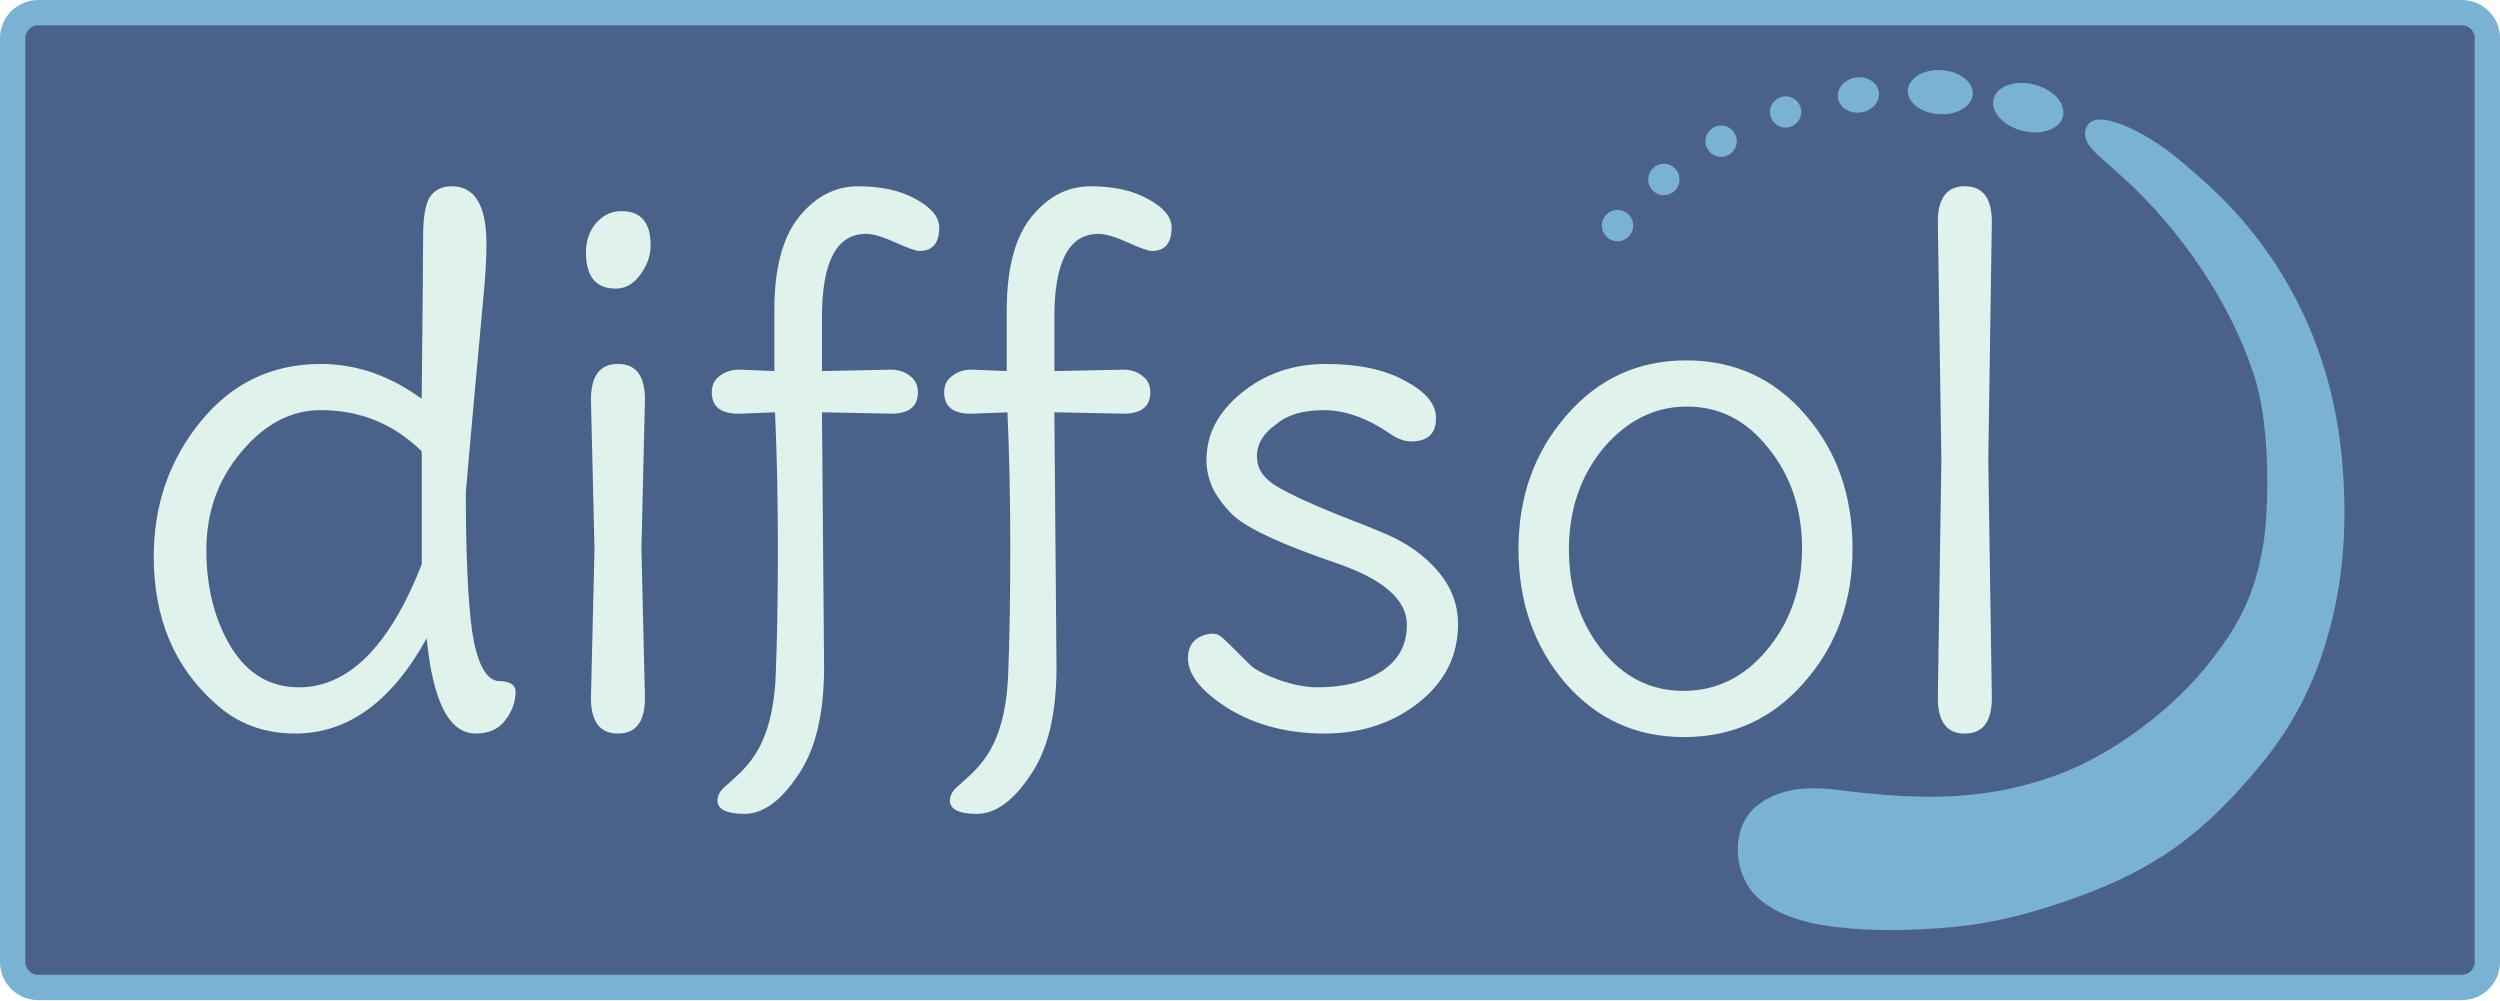
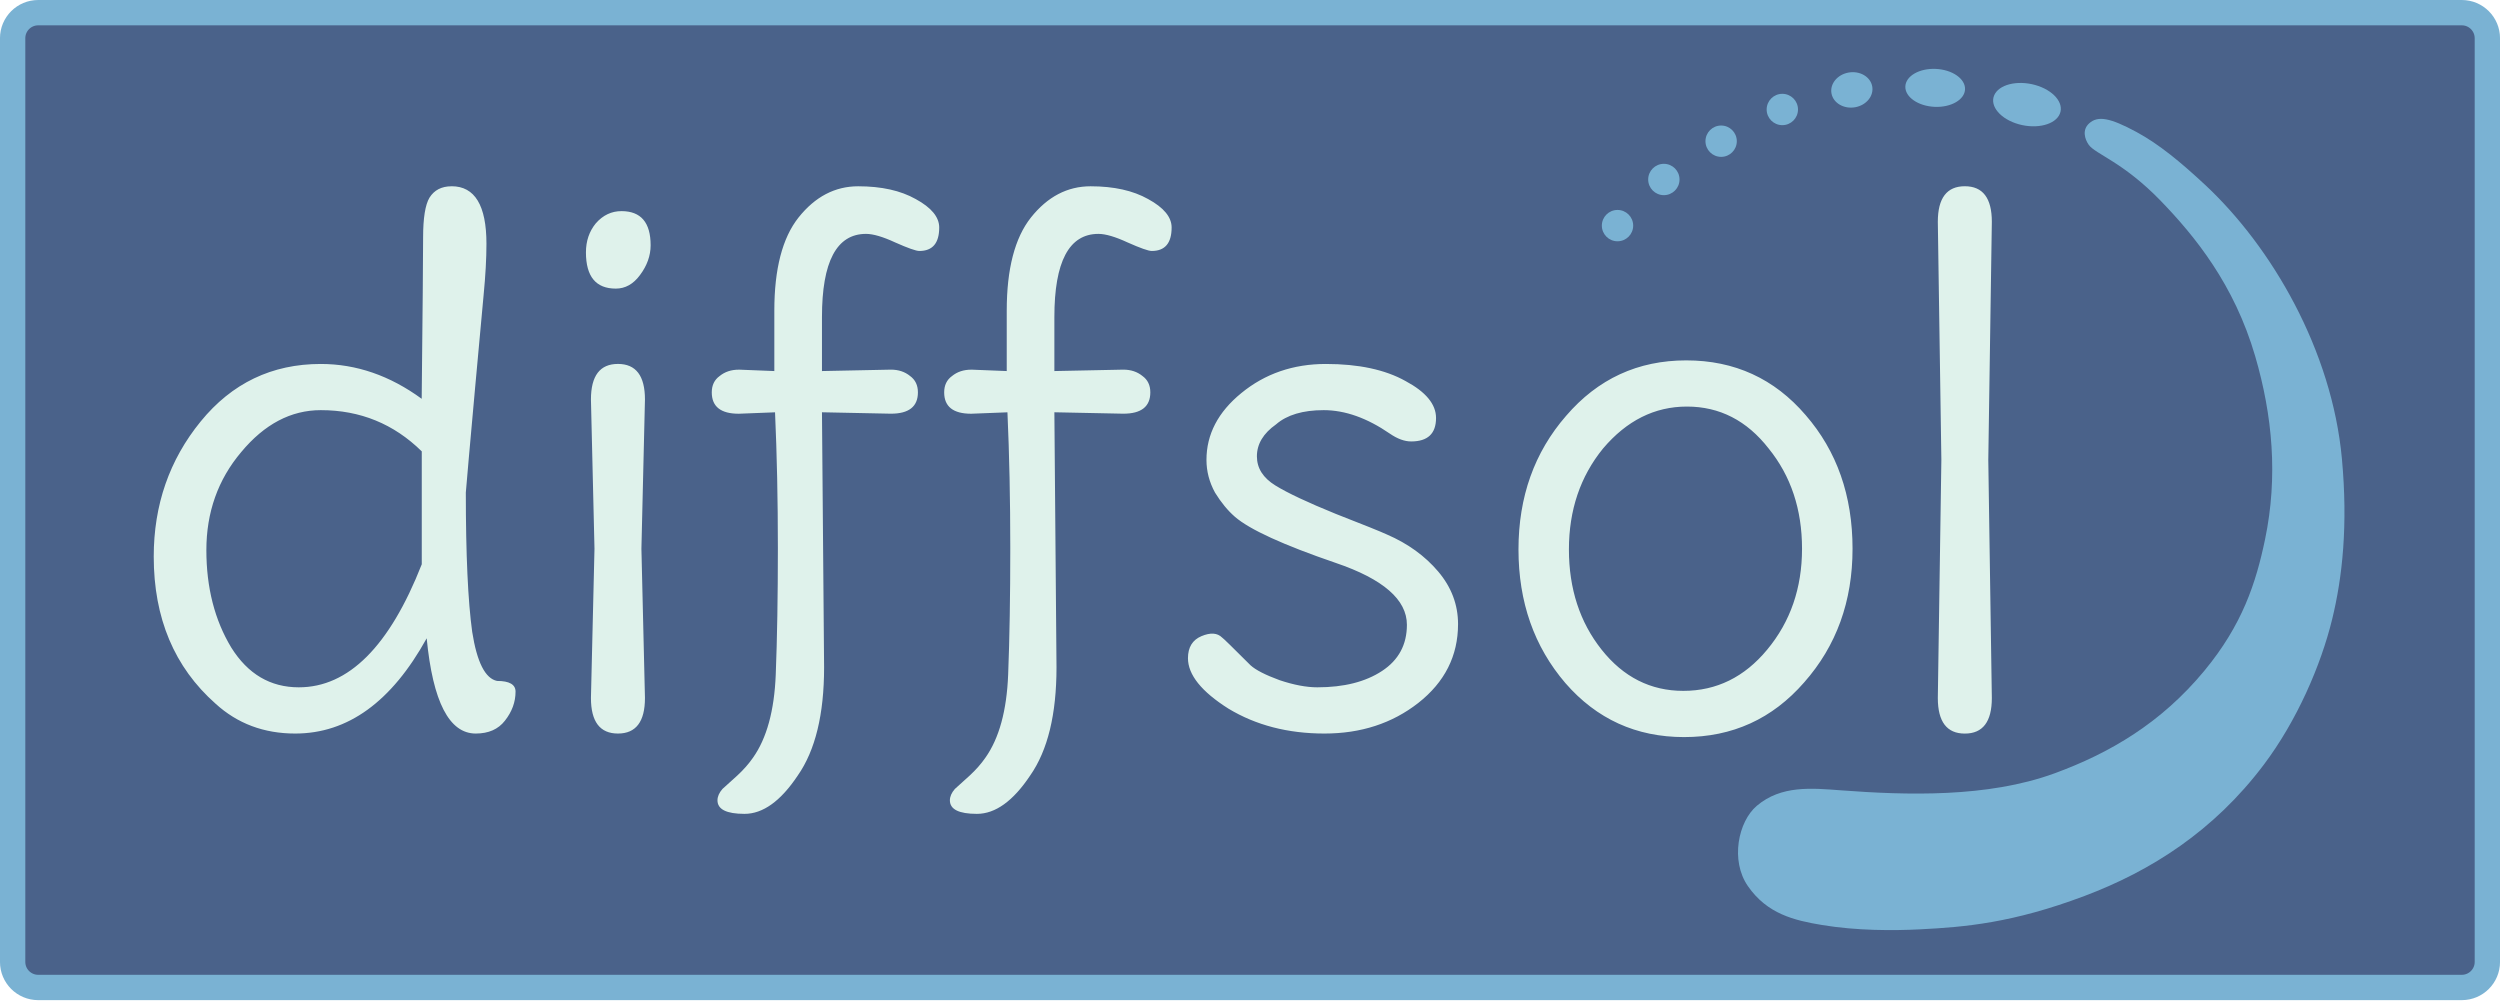
<svg xmlns="http://www.w3.org/2000/svg" width="67.016mm" height="26.809mm" viewBox="0 0 67.016 26.809" version="1.1" id="svg1" xml:space="preserve">
  <defs id="defs1" />
  <g id="layer1" transform="translate(-31.94,-152.9864)">
    <rect style="fill:#4a628a;fill-opacity:1;stroke:#7ab2d3;stroke-width:0.679;stroke-dasharray:none;stroke-opacity:1" id="rect15" width="66.338" height="26.131" x="32.279" y="153.326" ry="0.685" />
    <path style="font-weight:bold;font-size:19.053px;font-family:'Delius Swash Caps';-inkscape-font-specification:'Delius Swash Caps, Bold';fill:#dff2eb;stroke-width:0.155" d="m 43.246,168.115 v -3.029 q -1.124,-1.105 -2.706,-1.105 -1.2,0 -2.134,1.124 -0.934,1.105 -0.934,2.629 0,1.505 0.667,2.61 0.667,1.067 1.81,1.067 2.001,0 3.296,-3.296 z m 0.8,-10.136 q 0.934,0 0.934,1.543 0,0.591 -0.076,1.372 l -0.229,2.496 q -0.21,2.324 -0.248,2.801 0,2.496 0.171,3.734 0.191,1.219 0.667,1.315 0.495,0 0.495,0.286 0,0.419 -0.286,0.781 -0.267,0.343 -0.781,0.343 -1.067,0 -1.315,-2.553 -1.41,2.553 -3.525,2.553 -1.257,0 -2.134,-0.8 -1.658,-1.467 -1.658,-3.944 0,-2.077 1.257,-3.62 1.257,-1.543 3.22,-1.543 1.429,0 2.706,0.934 0.038,-3.544 0.038,-4.325 0,-0.781 0.171,-1.067 0.191,-0.305 0.591,-0.305 z m 4.554,0.667 q 0.781,0 0.781,0.915 0,0.419 -0.286,0.8 -0.267,0.362 -0.648,0.362 -0.8,0 -0.8,-0.972 0,-0.457 0.267,-0.781 0.286,-0.324 0.686,-0.324 z m 0.629,5.049 -0.095,4.001 0.095,4.001 q 0,0.953 -0.724,0.953 -0.724,0 -0.724,-0.953 l 0.095,-4.001 -0.095,-4.001 q 0,-0.953 0.724,-0.953 0.724,0 0.724,0.953 z m 2.515,-0.8 0.953,0.038 v -1.619 q 0,-1.677 0.648,-2.496 0.667,-0.838 1.6,-0.838 0.934,0 1.543,0.343 0.629,0.343 0.629,0.762 0,0.629 -0.533,0.629 -0.133,0 -0.648,-0.229 -0.495,-0.229 -0.781,-0.229 -1.181,0 -1.181,2.229 v 1.448 l 1.848,-0.038 q 0.305,0 0.514,0.171 0.21,0.152 0.21,0.438 0,0.572 -0.724,0.572 l -1.848,-0.038 0.057,6.84 q 0,1.886 -0.705,2.896 -0.686,1.029 -1.429,1.029 -0.724,0 -0.724,-0.362 0,-0.152 0.133,-0.305 0.152,-0.133 0.4,-0.362 0.248,-0.229 0.419,-0.476 0.553,-0.781 0.61,-2.229 0.057,-1.448 0.057,-3.391 0,-1.943 -0.076,-3.639 l -0.972,0.038 q -0.724,0 -0.724,-0.572 0,-0.286 0.21,-0.438 0.21,-0.171 0.514,-0.171 z m 6.23,0 0.953,0.038 v -1.619 q 0,-1.677 0.648,-2.496 0.667,-0.838 1.6,-0.838 0.934,0 1.543,0.343 0.629,0.343 0.629,0.762 0,0.629 -0.533,0.629 -0.133,0 -0.648,-0.229 -0.495,-0.229 -0.781,-0.229 -1.181,0 -1.181,2.229 v 1.448 l 1.848,-0.038 q 0.305,0 0.514,0.171 0.21,0.152 0.21,0.438 0,0.572 -0.724,0.572 l -1.848,-0.038 0.057,6.84 q 0,1.886 -0.705,2.896 -0.686,1.029 -1.429,1.029 -0.724,0 -0.724,-0.362 0,-0.152 0.133,-0.305 0.152,-0.133 0.4,-0.362 0.248,-0.229 0.419,-0.476 0.553,-0.781 0.61,-2.229 0.057,-1.448 0.057,-3.391 0,-1.943 -0.076,-3.639 l -0.972,0.038 q -0.724,0 -0.724,-0.572 0,-0.286 0.21,-0.438 0.21,-0.171 0.514,-0.171 z m 13.051,6.821 q 0,1.277 -1.067,2.115 -1.048,0.819 -2.515,0.819 -1.467,0 -2.572,-0.667 -1.086,-0.686 -1.086,-1.353 0,-0.438 0.362,-0.591 0.362,-0.152 0.553,0.038 0.038,0.019 0.762,0.743 0.21,0.191 0.781,0.4 0.572,0.191 1.01,0.191 1.067,0 1.734,-0.438 0.667,-0.438 0.667,-1.238 0,-1.01 -1.905,-1.658 -2.115,-0.724 -2.706,-1.238 -0.286,-0.248 -0.533,-0.648 -0.229,-0.419 -0.229,-0.876 0,-1.029 0.934,-1.791 0.953,-0.781 2.267,-0.781 1.315,0 2.134,0.457 0.819,0.438 0.819,0.991 0,0.629 -0.667,0.629 -0.267,0 -0.572,-0.21 -0.915,-0.629 -1.772,-0.629 -0.838,0 -1.277,0.381 -0.514,0.362 -0.514,0.857 0,0.476 0.495,0.781 0.495,0.305 1.62,0.762 1.124,0.438 1.372,0.553 0.838,0.362 1.372,0.991 0.533,0.629 0.533,1.41 z m 2.972,-2.001 q 0,1.581 0.876,2.686 0.876,1.105 2.191,1.105 1.334,0 2.248,-1.105 0.934,-1.124 0.934,-2.706 0,-1.581 -0.895,-2.686 -0.876,-1.124 -2.191,-1.124 -1.296,0 -2.248,1.124 -0.915,1.124 -0.915,2.706 z m -0.095,3.582 q -1.257,-1.467 -1.257,-3.582 0,-2.115 1.277,-3.582 1.277,-1.486 3.22,-1.486 1.943,0 3.201,1.467 1.257,1.448 1.257,3.582 0,2.115 -1.296,3.582 -1.277,1.467 -3.22,1.467 -1.924,0 -3.182,-1.448 z m 11.432,-12.365 -0.095,6.383 0.095,6.383 q 0,0.953 -0.724,0.953 -0.724,0 -0.724,-0.953 l 0.095,-6.383 -0.095,-6.383 q 0,-0.953 0.724,-0.953 0.724,0 0.724,0.953 z" id="text1" aria-label="diffsol" />
    <g id="g84" transform="matrix(0.1451657,0,0,0.1451657,67.94501,142.2977)">
-       <ellipse style="fill:#7ab2d3;fill-opacity:1;stroke:none;stroke-width:0.449;stroke-dasharray:none;stroke-opacity:1" id="path11" cx="151.776" cy="52.422" rx="6.592" ry="4.421" transform="matrix(0.9560595,0.2931727,-0.3545905,0.9350217,0,0)" />
-       <ellipse style="fill:#7ab2d3;fill-opacity:1;stroke:none;stroke-width:0.433;stroke-dasharray:none;stroke-opacity:1" id="path11-3" cx="112.665" cy="85.404" rx="6.005" ry="4.077" transform="matrix(0.9989035,0.04681552,-0.0265942,0.9996463,0,0)" />
-       <ellipse style="fill:#7ab2d3;fill-opacity:1;stroke:none;stroke-width:0.309;stroke-dasharray:none;stroke-opacity:1" id="path11-3-0" cx="76.279" cy="106.527" rx="3.817" ry="3.261" transform="matrix(0.9843237,-0.1763715,0.1883722,0.9820977,0,0)" />
-       <path style="fill:#7ab2d3;fill-opacity:1;stroke-width:0.99" d="m 106.541,245.242 c 8.259,-0.419 15.933,-1.187 29.259,-6.045 13.981,-5.096 23.06,-11.37 33.989,-24.782 7.28,-8.934 10.752,-17.861 12.852,-26.469 1.892,-7.754 2.927,-17.326 1.79,-29.634 -1.843,-19.963 -10.375,-37.402 -24.707,-50.528 -6.597,-6.042 -9.47,-7.928 -12.95,-9.795 -2.01,-1.078 -7.238,-3.453 -9.005,-1.587 -1.236,1.305 -0.827,2.918 -0.09,3.962 1.224,1.733 2.714,2.717 6.928,6.592 9.927,9.127 19.091,22.237 23.555,35.815 3.353,10.2 2.675,26.271 1.693,31.724 -1.466,8.144 -3.701,13.961 -10.678,22.473 -6.45,7.87 -17.063,16.015 -27.417,19.794 -12.322,4.497 -23.909,4.822 -39.797,2.812 -5.433,-0.687 -10.929,-0.797 -15.579,2.859 -3.958,3.113 -4.593,9.685 -1.797,14.515 2.607,4.504 8.738,6.643 13.828,7.491 6.427,1.071 13.211,1.052 18.125,0.802 z" id="path2" />
-       <circle style="fill:#7ab2d3;fill-opacity:1;stroke:#dff2eb;stroke-width:0;stroke-dasharray:none;stroke-opacity:1" id="path57" cx="81.708" cy="94.306" r="2.894" />
+       <ellipse style="fill:#7ab2d3;fill-opacity:1;stroke:none;stroke-width:0.414;stroke-dasharray:none;stroke-opacity:1" id="path11" cx="153.434" cy="55.95" rx="6.299" ry="3.928" transform="matrix(0.9630994,0.2691458,-0.3841921,0.9232532,0,0)" />
+       <ellipse style="fill:#7ab2d3;fill-opacity:1;stroke:none;stroke-width:0.385;stroke-dasharray:none;stroke-opacity:1" id="path11-3" cx="111.851" cy="84.995" rx="5.518" ry="3.505" transform="matrix(0.999041,0.04378389,-0.02843807,0.9995956,0,0)" />
+       <ellipse style="fill:#7ab2d3;fill-opacity:1;stroke:none;stroke-width:0.309;stroke-dasharray:none;stroke-opacity:1" id="path11-3-0" cx="75.264" cy="105.393" rx="3.817" ry="3.261" transform="matrix(0.9843237,-0.1763715,0.1883722,0.9820977,0,0)" />
+       <path style="fill:#7ab2d3;fill-opacity:1;stroke-width:0.99" d="m 106.541,245.242 c 8.259,-0.419 17.063,-1.158 30.337,-6.153 12.255,-4.611 23.882,-11.968 33.126,-24.242 6.093,-8.09 10.536,-18.293 12.636,-26.901 1.892,-7.754 2.927,-17.326 1.79,-29.634 -1.843,-19.963 -12.928,-39.081 -25.328,-50.608 -4.362,-4.055 -8.387,-7.421 -12.617,-9.705 -4.875,-2.632 -7.113,-3.031 -8.718,-1.596 -1.34,1.198 -0.827,2.918 -0.09,3.962 1.224,1.733 6.389,3.19 13.341,10.397 6.25,6.479 13.536,15.375 17.415,28.697 3.184,10.935 4.214,22.197 1.814,33.735 -1.685,8.102 -4.209,15.829 -11.225,24.31 -7.927,9.581 -17.368,15.176 -27.722,18.955 -12.322,4.497 -27.304,4.021 -39.34,3.117 -5.461,-0.41 -11.066,-0.965 -15.579,2.859 -3.419,2.897 -4.919,10.085 -1.644,14.82 3.57,5.163 8.586,6.338 13.676,7.186 6.427,1.071 13.211,1.052 18.125,0.802 z" id="path2" />
+       <circle style="fill:#7ab2d3;fill-opacity:1;stroke:#dff2eb;stroke-width:0;stroke-dasharray:none;stroke-opacity:1" id="path57" cx="81.098" cy="93.849" r="2.894" />
      <circle style="fill:#7ab2d3;fill-opacity:1;stroke:#dff2eb;stroke-width:0;stroke-dasharray:none;stroke-opacity:1" id="path57-9" cx="69.799" cy="99.704" r="2.894" />
      <circle style="fill:#7ab2d3;fill-opacity:1;stroke:#dff2eb;stroke-width:0;stroke-dasharray:none;stroke-opacity:1" id="path57-9-3" cx="59.222" cy="106.776" r="2.894" />
      <circle style="fill:#7ab2d3;fill-opacity:1;stroke:#dff2eb;stroke-width:0;stroke-dasharray:none;stroke-opacity:1" id="path57-9-3-8" cx="50.664" cy="115.293" r="2.894" />
    </g>
  </g>
</svg>
